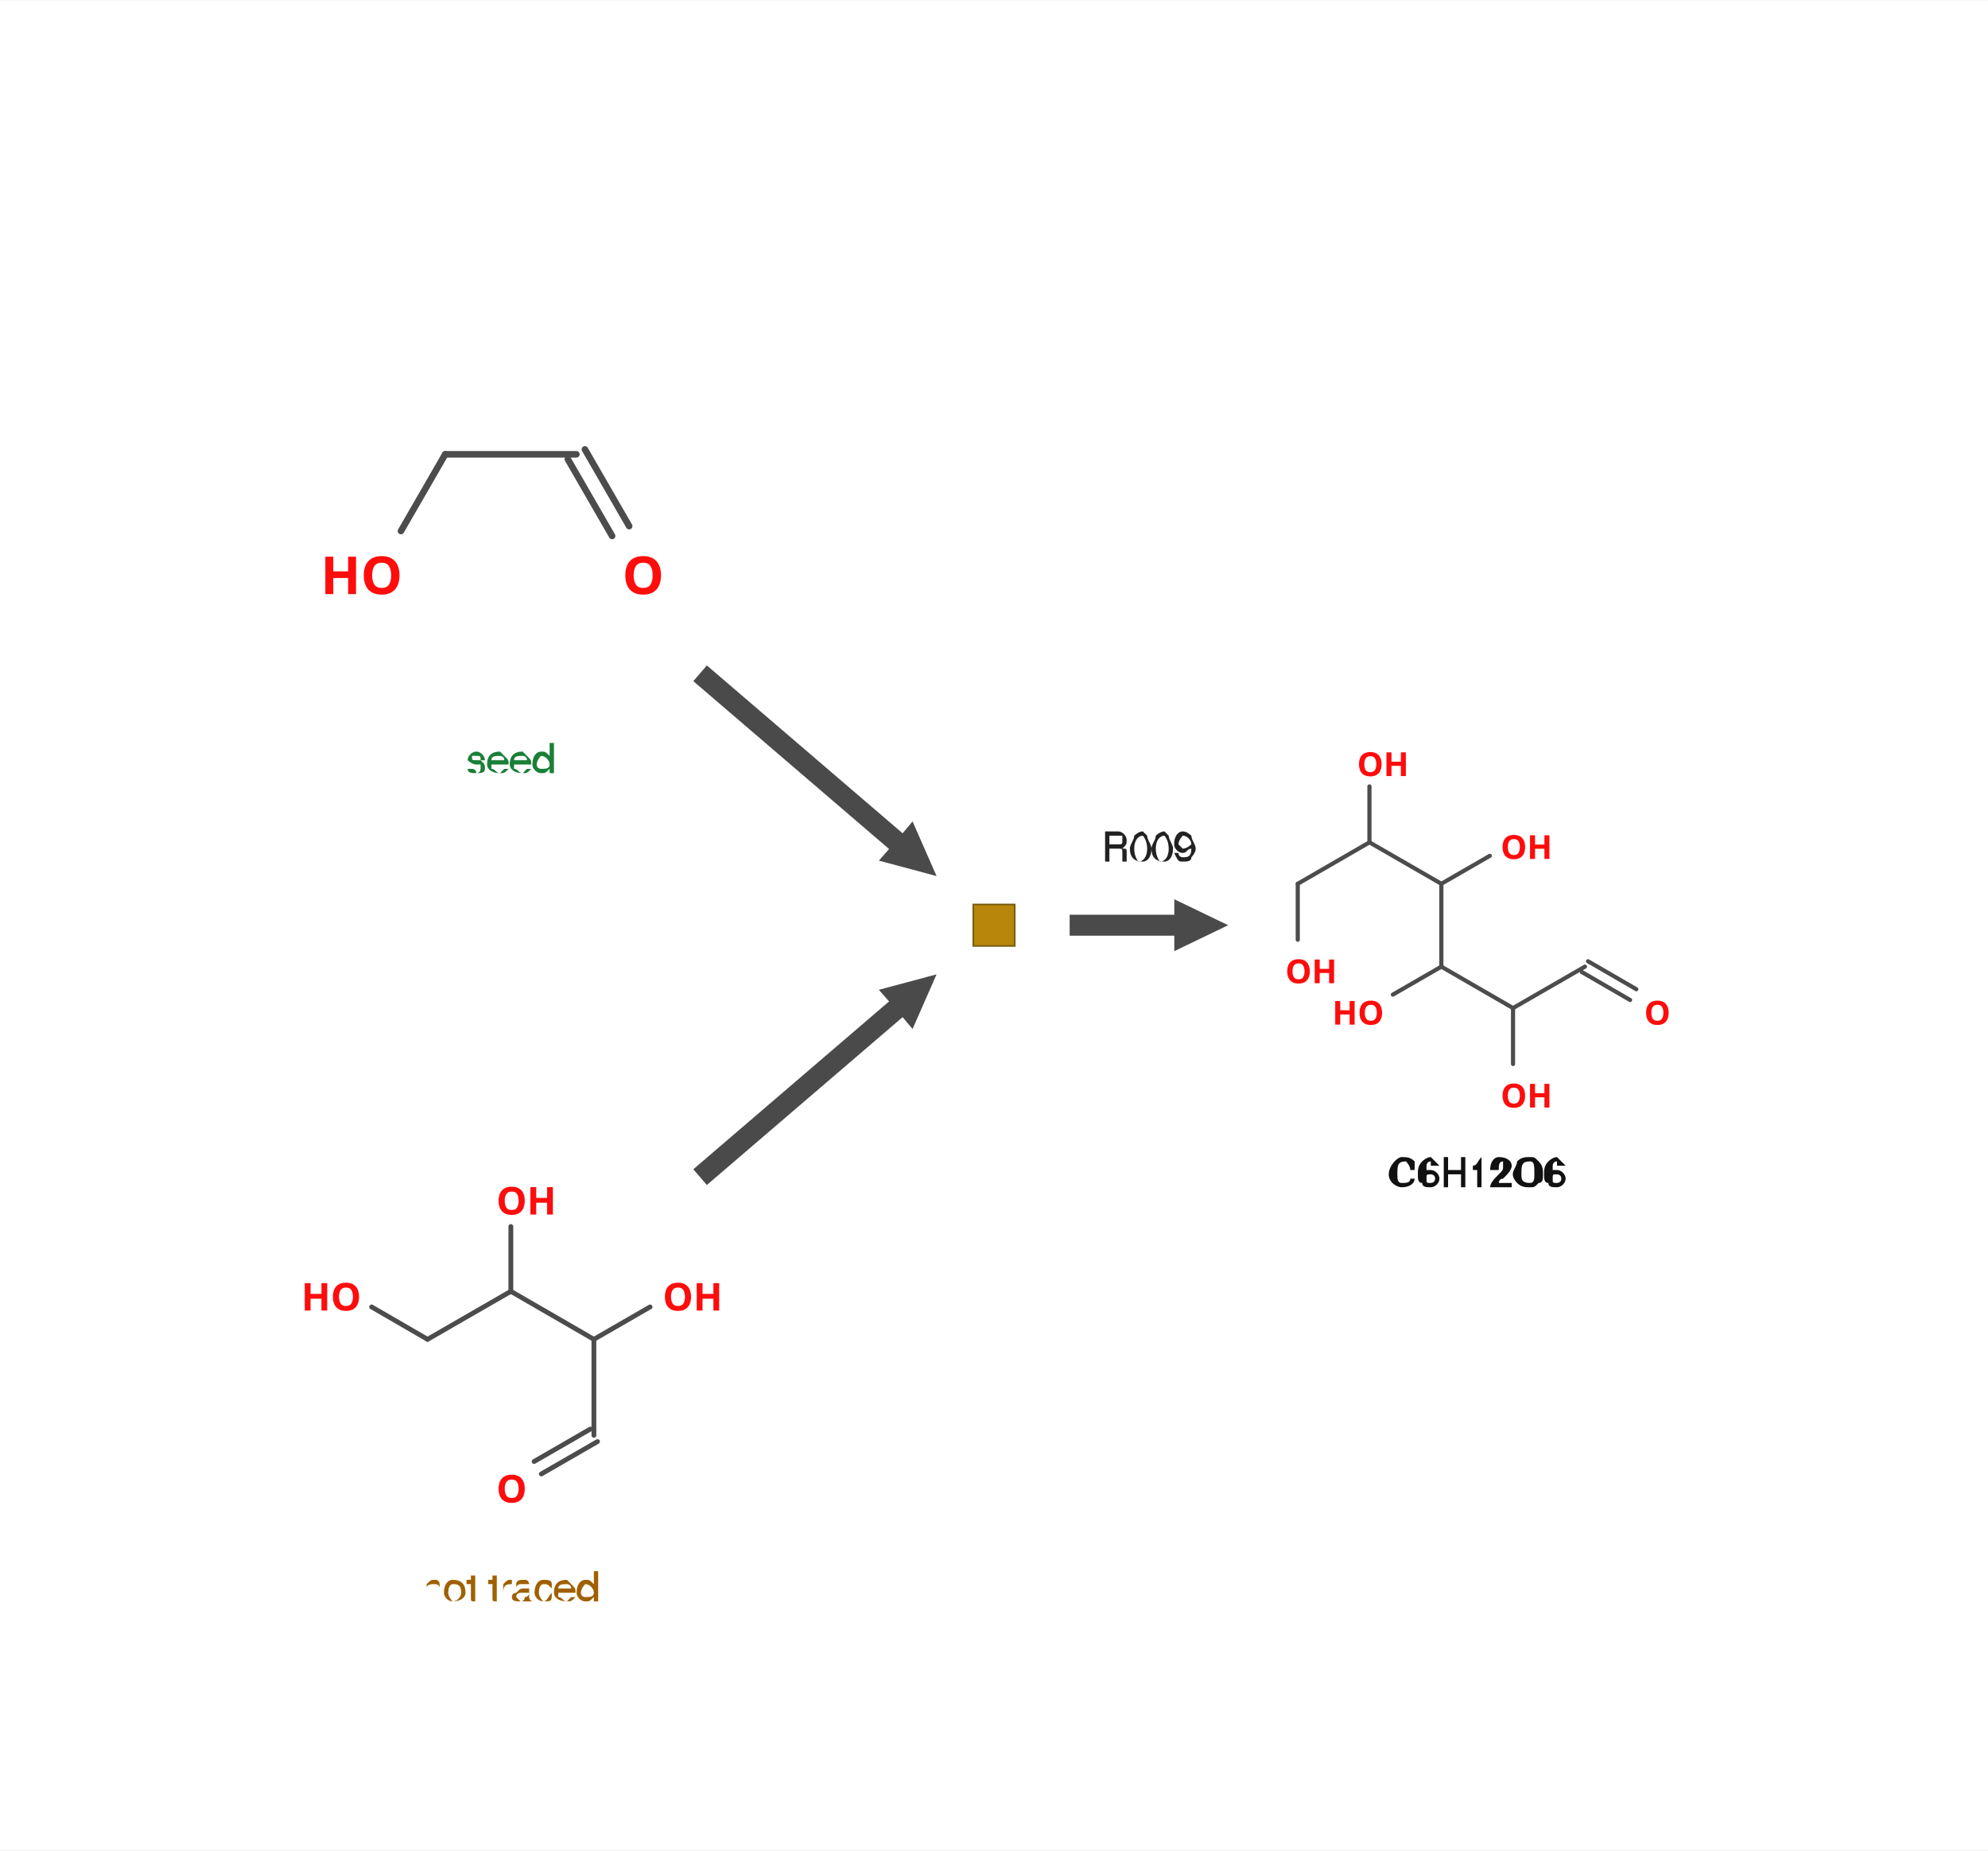
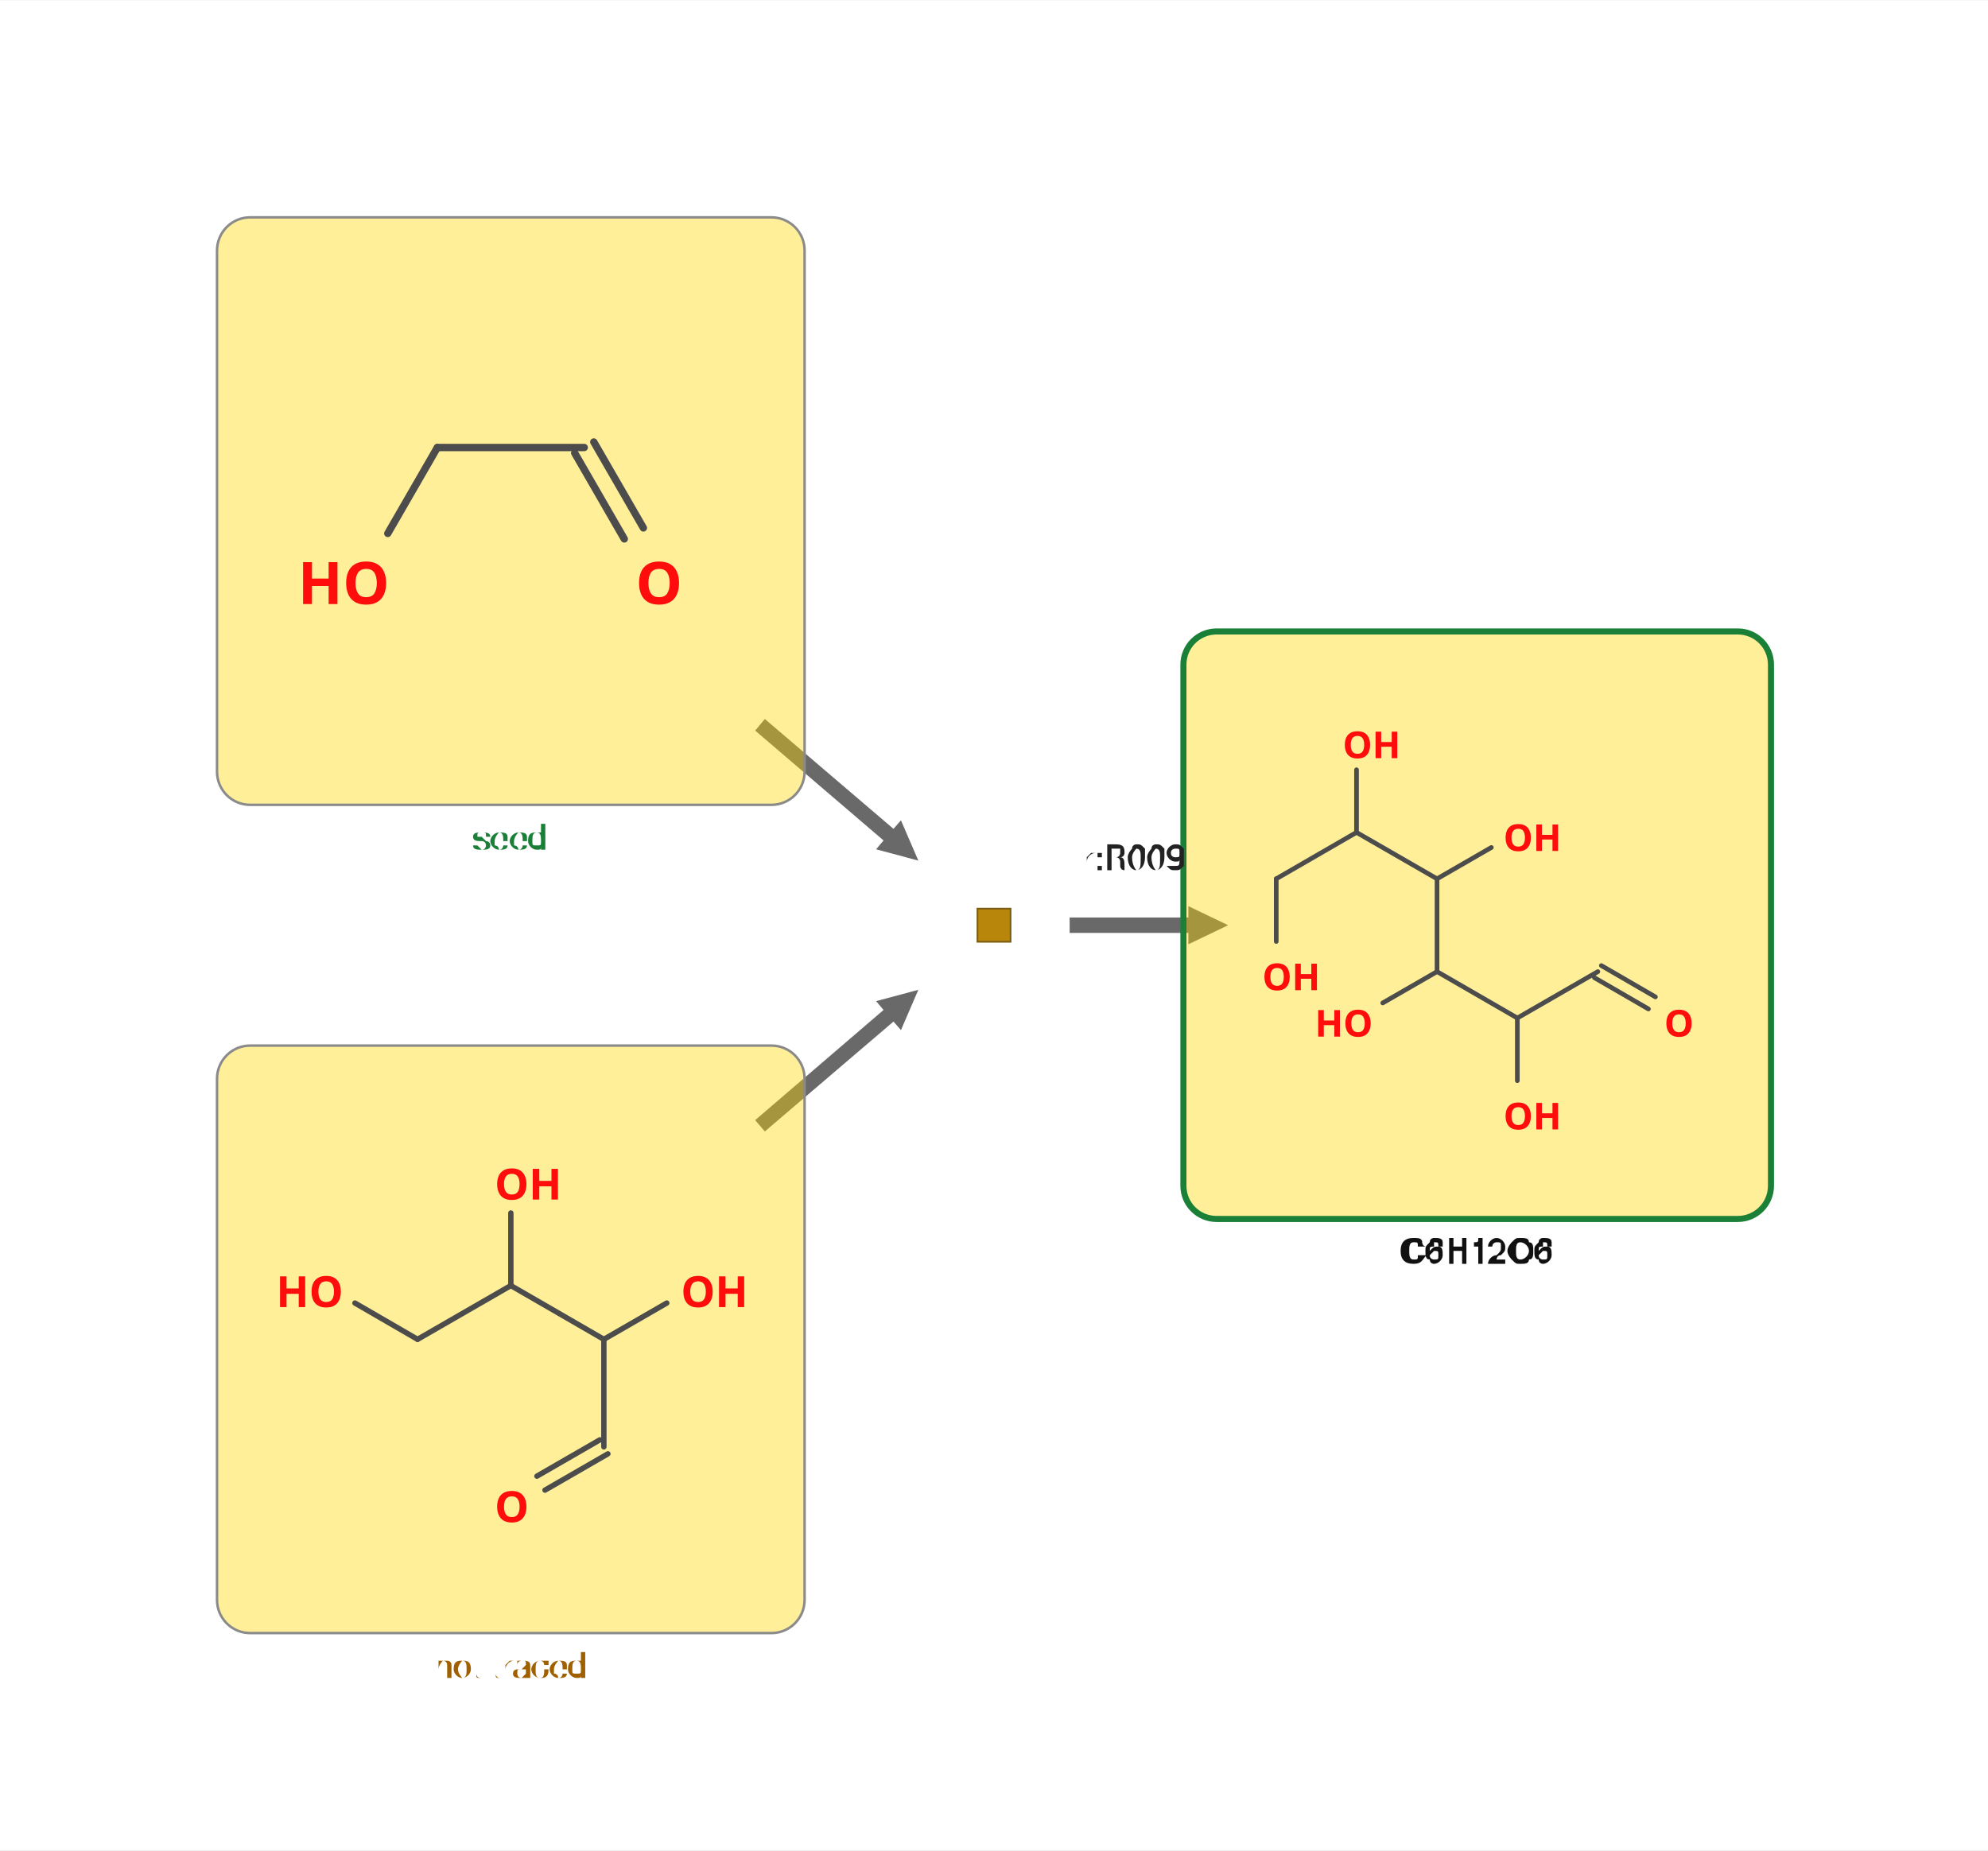
<svg xmlns="http://www.w3.org/2000/svg" width="1100" height="1024" viewBox="0 0 1100.00 1023.61">
  <rect width="100%" height="100%" fill="white" />
  <g transform="scale(152.7778) translate(5.35,4.85)">
-     <path d="M-2.79,-0.559 L-2.081,-1.167 L-2.045,-1.124 L-1.958,-1.322 L-2.167,-1.266 L-2.13,-1.224 L-2.839,-0.616 Z" fill="#4a4a4a" opacity="1.0" />
-     <path d="M-2.839,-2.384 L-2.13,-1.776 L-2.167,-1.734 L-1.958,-1.678 L-2.045,-1.876 L-2.081,-1.833 L-2.79,-2.441 Z" fill="#4a4a4a" opacity="1.0" />
-     <path d="M-1.476,-1.462 L-1.097,-1.462 L-1.097,-1.406 L-0.902,-1.5 L-1.097,-1.594 L-1.097,-1.538 L-1.476,-1.538 Z" fill="#4a4a4a" opacity="1.0" />
-     <svg x="-0.95" y="-2.45" width="1.9" height="1.9" viewBox="0 0 100 100" preserveAspectRatio="xMidYMid meet">
+     <path d="M-2.58,-0.753 L-2.114,-1.151 L-2.087,-1.12 L-2.024,-1.266 L-2.177,-1.225 L-2.15,-1.193 L-2.615,-0.794 Z" fill="#696969" opacity="1.0" />
+     <path d="M-2.615,-2.205 L-2.15,-1.807 L-2.177,-1.775 L-2.024,-1.734 L-2.087,-1.88 L-2.114,-1.849 L-2.58,-2.247 Z" fill="#696969" opacity="1.0" />
+     <path d="M-1.476,-1.472 L-1.046,-1.472 L-1.046,-1.431 L-0.902,-1.5 L-1.046,-1.569 L-1.046,-1.528 L-1.476,-1.528 Z" fill="#696969" opacity="1.0" />
+     <rect x="-1.064" y="-2.564" width="2.128" height="2.128" rx="0.12" fill="#ffd700" fill-opacity="0.4" stroke="#1a7f37" stroke-width="0.022" />
+     <svg x="-1.064" y="-2.564" width="2.128" height="2.128" viewBox="0 0 100 100" preserveAspectRatio="xMidYMid meet">
      <g transform="translate(0,0)">
        <svg width="100" height="100" x="0" y="0" viewBox="0 0 253.205 240" font-family="sans-serif" stroke="rgb(76,76,76)" stroke-width="2" stroke-linecap="round">
          <line x1="200.4" y1="156.1" x2="177.1" y2="142.6" opacity="1.0" stroke="rgb(76,76,76)" stroke-width="2.0" />
          <line x1="203.4" y1="150.9" x2="180.1" y2="137.4" opacity="1.0" stroke="rgb(76,76,76)" stroke-width="2.0" />
          <line x1="178.6" y1="140.0" x2="143.9" y2="160.0" opacity="1.0" stroke="rgb(76,76,76)" stroke-width="2.0" />
          <line x1="143.9" y1="160.0" x2="143.9" y2="187.0" opacity="1.0" stroke="rgb(76,76,76)" stroke-width="2.0" />
          <line x1="143.9" y1="160.0" x2="109.3" y2="140.0" opacity="1.0" stroke="rgb(76,76,76)" stroke-width="2.0" />
          <line x1="109.3" y1="140.0" x2="85.9" y2="153.5" opacity="1.0" stroke="rgb(76,76,76)" stroke-width="2.0" />
          <line x1="109.3" y1="140.0" x2="109.3" y2="100.0" opacity="1.0" stroke="rgb(76,76,76)" stroke-width="2.0" />
          <line x1="109.3" y1="100.0" x2="132.7" y2="86.5" opacity="1.0" stroke="rgb(76,76,76)" stroke-width="2.0" />
          <line x1="109.3" y1="100.0" x2="74.6" y2="80.0" opacity="1.0" stroke="rgb(76,76,76)" stroke-width="2.0" />
          <line x1="74.6" y1="80.0" x2="74.6" y2="53.0" opacity="1.0" stroke="rgb(76,76,76)" stroke-width="2.0" />
          <line x1="74.6" y1="80.0" x2="40.0" y2="100.0" opacity="1.0" stroke="rgb(76,76,76)" stroke-width="2.0" />
          <line x1="40.0" y1="100.0" x2="40.0" y2="127.0" opacity="1.0" stroke="rgb(76,76,76)" stroke-width="2.0" />
          <text x="207.205" y="168" fill="rgb(255,12,12)" stroke-width="0" font-weight="bold" font-size="16">O</text>
          <text x="137.923" y="208" fill="rgb(255,12,12)" stroke-width="0" font-weight="bold" font-size="16">OH</text>
          <text x="56.641" y="168" fill="rgb(255,12,12)" stroke-width="0" font-weight="bold" font-size="16">HO</text>
          <text x="137.923" y="88" fill="rgb(255,12,12)" stroke-width="0" font-weight="bold" font-size="16">OH</text>
          <text x="68.641" y="48" fill="rgb(255,12,12)" stroke-width="0" font-weight="bold" font-size="16">OH</text>
          <text x="34" y="148" fill="rgb(255,12,12)" stroke-width="0" font-weight="bold" font-size="16">OH</text>
        </svg>
      </g>
      <text font-size="18" fill="gray" font-family="sans-serif" x="10" y="20" />
    </svg>
-     <text x="0" y="-0.551" font-family="Helvetica, Arial, sans-serif" font-size="0.145" text-anchor="middle" fill="#111" font-weight="bold">C6H12O6</text>
-     <path d="M-1.675,-1.575 L-1.825,-1.575 L-1.825,-1.425 L-1.675,-1.425 Z" fill="#b8860b" stroke="#7a5c10" stroke-width="0.006" />
-     <text x="-1.189" y="-1.732" font-family="Helvetica, Arial, sans-serif" font-size="0.145" text-anchor="middle" fill="#222" font-weight="normal">R009</text>
-     <svg x="-4.45" y="-0.95" width="1.9" height="1.9" viewBox="0 0 100 100" preserveAspectRatio="xMidYMid meet">
+     <text x="0" y="-0.274" font-family="Helvetica, Arial, sans-serif" font-size="0.125" text-anchor="middle" fill="#111" font-weight="bold">C6H12O6</text>
+     <path d="M-1.69,-1.56 L-1.81,-1.56 L-1.81,-1.44 L-1.69,-1.44 Z" fill="#b8860b" stroke="#7a5c10" stroke-width="0.006" />
+     <text x="-1.244" y="-1.7" font-family="Helvetica, Arial, sans-serif" font-size="0.125" text-anchor="middle" fill="#222" font-weight="normal">r:R009</text>
+     <rect x="-4.564" y="-1.064" width="2.128" height="2.128" rx="0.12" fill="#ffd700" fill-opacity="0.4" stroke="#8a8a8a" stroke-width="0.009" />
+     <svg x="-4.564" y="-1.064" width="2.128" height="2.128" viewBox="0 0 100 100" preserveAspectRatio="xMidYMid meet">
      <g transform="translate(0,0)">
        <svg width="100" height="100" x="0" y="0" viewBox="0 0 218.564 200" font-family="sans-serif" stroke="rgb(76,76,76)" stroke-width="2" stroke-linecap="round">
          <line x1="119.0" y1="150.9" x2="142.4" y2="137.4" opacity="1.0" stroke="rgb(76,76,76)" stroke-width="2.0" />
          <line x1="122.0" y1="156.1" x2="145.4" y2="142.6" opacity="1.0" stroke="rgb(76,76,76)" stroke-width="2.0" />
          <line x1="143.9" y1="140.0" x2="143.9" y2="100.0" opacity="1.0" stroke="rgb(76,76,76)" stroke-width="2.0" />
          <line x1="143.9" y1="100.0" x2="167.3" y2="86.5" opacity="1.0" stroke="rgb(76,76,76)" stroke-width="2.0" />
          <line x1="143.9" y1="100.0" x2="109.3" y2="80.0" opacity="1.0" stroke="rgb(76,76,76)" stroke-width="2.0" />
          <line x1="109.3" y1="80.0" x2="109.3" y2="53.0" opacity="1.0" stroke="rgb(76,76,76)" stroke-width="2.0" />
          <line x1="109.3" y1="80.0" x2="74.6" y2="100.0" opacity="1.0" stroke="rgb(76,76,76)" stroke-width="2.0" />
          <line x1="74.6" y1="100.0" x2="51.3" y2="86.5" opacity="1.0" stroke="rgb(76,76,76)" stroke-width="2.0" />
          <text x="103.282" y="168" fill="rgb(255,12,12)" stroke-width="0" font-weight="bold" font-size="16">O</text>
          <text x="172.564" y="88" fill="rgb(255,12,12)" stroke-width="0" font-weight="bold" font-size="16">OH</text>
          <text x="103.282" y="48" fill="rgb(255,12,12)" stroke-width="0" font-weight="bold" font-size="16">OH</text>
          <text x="22" y="88" fill="rgb(255,12,12)" stroke-width="0" font-weight="bold" font-size="16">HO</text>
        </svg>
      </g>
      <text font-size="18" fill="gray" font-family="sans-serif" x="10" y="20" />
    </svg>
-     <text x="-3.5" y="0.949" font-family="Helvetica, Arial, sans-serif" font-size="0.145" text-anchor="middle" fill="#a06000" font-weight="normal">not traced</text>
-     <svg x="-4.45" y="-3.95" width="1.9" height="1.9" viewBox="0 0 100 100" preserveAspectRatio="xMidYMid meet">
+     <text x="-3.5" y="1.226" font-family="Helvetica, Arial, sans-serif" font-size="0.125" text-anchor="middle" fill="#a06000" font-weight="normal">not traced</text>
+     <rect x="-4.564" y="-4.064" width="2.128" height="2.128" rx="0.12" fill="#ffd700" fill-opacity="0.4" stroke="#8a8a8a" stroke-width="0.009" />
+     <svg x="-4.564" y="-4.064" width="2.128" height="2.128" viewBox="0 0 100 100" preserveAspectRatio="xMidYMid meet">
      <g transform="translate(0,0)">
        <svg width="100" height="100" x="0" y="0" viewBox="0 0 160 114.641" font-family="sans-serif" stroke="rgb(76,76,76)" stroke-width="2" stroke-linecap="round">
          <line x1="110.9" y1="64.9" x2="97.4" y2="41.5" opacity="1.0" stroke="rgb(76,76,76)" stroke-width="2.0" />
          <line x1="116.1" y1="61.9" x2="102.6" y2="38.5" opacity="1.0" stroke="rgb(76,76,76)" stroke-width="2.0" />
          <line x1="100.0" y1="40.0" x2="60.0" y2="40.0" opacity="1.0" stroke="rgb(76,76,76)" stroke-width="2.0" />
          <line x1="60.0" y1="40.0" x2="46.5" y2="63.4" opacity="1.0" stroke="rgb(76,76,76)" stroke-width="2.0" />
          <text x="114" y="82.641" fill="rgb(255,12,12)" stroke-width="0" font-weight="bold" font-size="16">O</text>
          <text x="22" y="82.641" fill="rgb(255,12,12)" stroke-width="0" font-weight="bold" font-size="16">HO</text>
        </svg>
      </g>
      <text font-size="18" fill="gray" font-family="sans-serif" x="10" y="20" />
    </svg>
-     <text x="-3.5" y="-2.051" font-family="Helvetica, Arial, sans-serif" font-size="0.145" text-anchor="middle" fill="#1a7f37" font-weight="normal">seed</text>
+     <text x="-3.5" y="-1.774" font-family="Helvetica, Arial, sans-serif" font-size="0.125" text-anchor="middle" fill="#1a7f37" font-weight="normal">seed</text>
  </g>
</svg>
